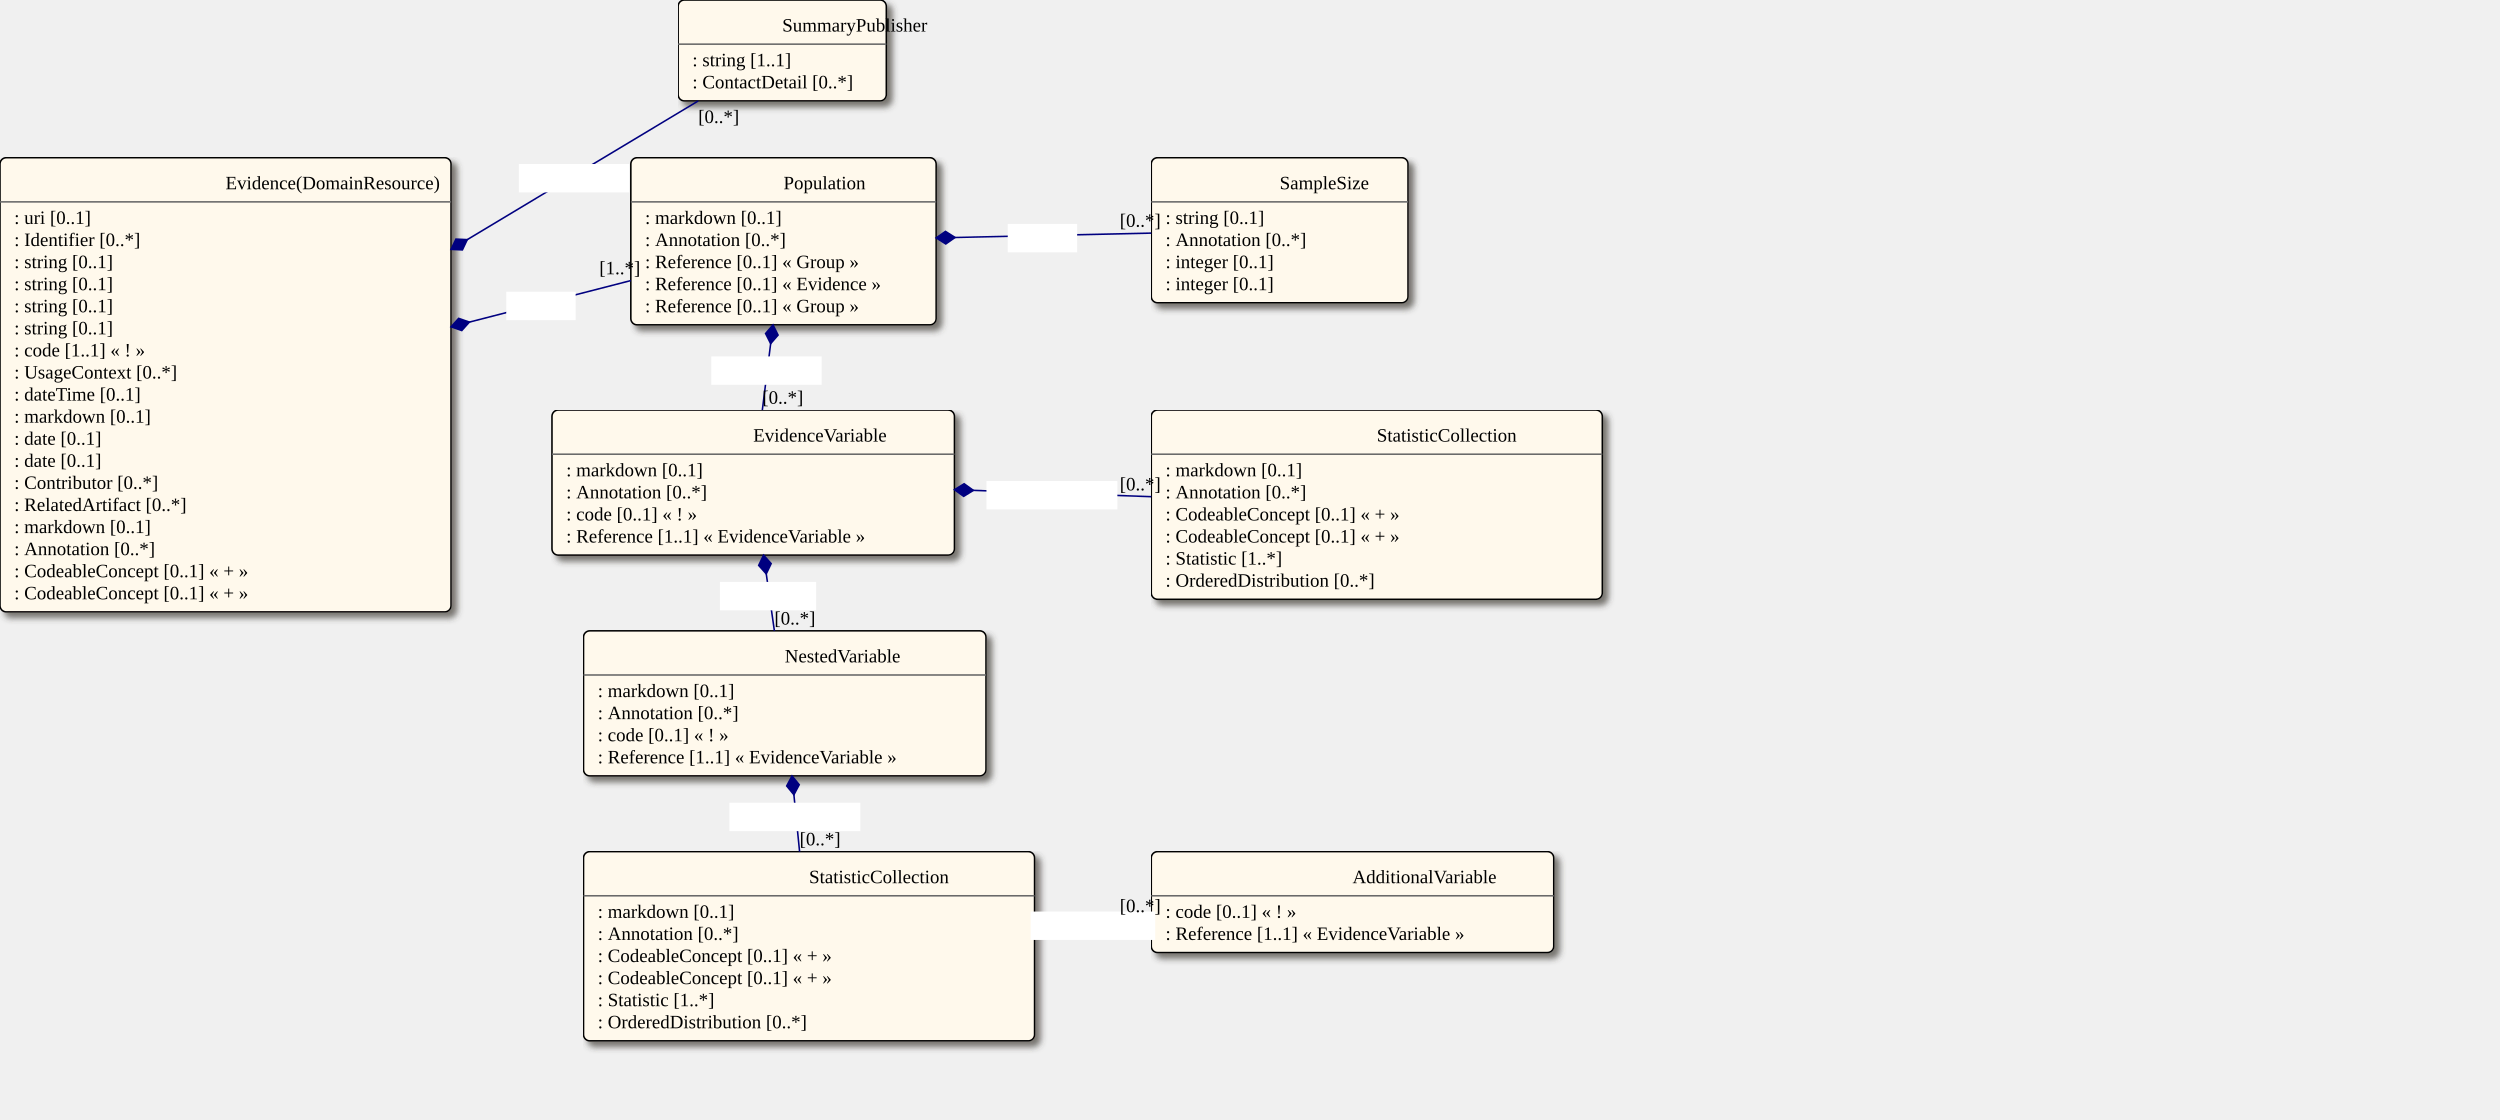
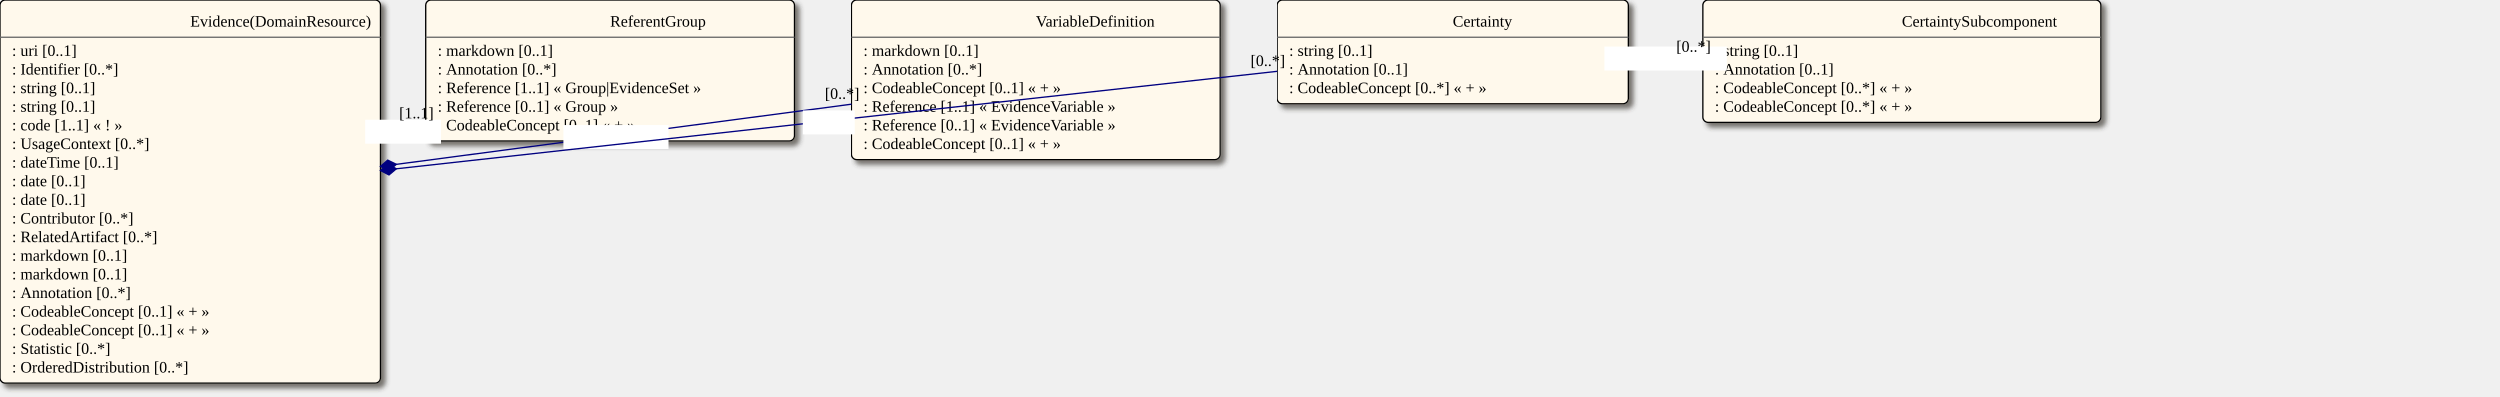
- <svg xmlns="http://www.w3.org/2000/svg" xmlns:xlink="http://www.w3.org/1999/xlink" id="n180" version="1.1" width="1585.2" height="710.0">
+ <svg xmlns="http://www.w3.org/2000/svg" xmlns:xlink="http://www.w3.org/1999/xlink" id="n132" version="1.1" width="1879.2" height="298.0">
  <defs>
    <filter id="shadow1" x="0" y="0" width="200%" height="200%">
      <feOffset result="offOut" in="SourceGraphic" dx="3" dy="3" />
      <feColorMatrix result="matrixOut" in="offOut" type="matrix" values="0.2 0 0 0 0 0 0.2 0 0 0 0 0 0.2 0 0 0 0 0 1 0" />
      <feGaussianBlur result="blurOut" in="matrixOut" stdDeviation="2" />
      <feBlend in="SourceGraphic" in2="blurOut" mode="normal" />
    </filter>
  </defs>
-   <g id="n181">
-     <rect id="Evidence" x="0.0" y="100.0" rx="4" ry="4" width="286.0" height="288.0" filter="url(#shadow1)" style="fill:#fff9ec;stroke:black;stroke-width:1" />
-     <line id="n182" x1="0.0" y1="128.0" x2="286.0" y2="128.0" style="stroke:dimgrey;stroke-width:1" />
-     <text id="n183" x="143.0" y="120.0" fill="black" class="diagram-class-title  diagram-class-resource">Evidence<tspan class="diagram-class-title-link"> (<a id="n184" xlink:href="domainresource.html" class="diagram-class-reference">DomainResource</a>)</tspan>
+   <g id="n133">
+     <rect id="Evidence" x="0.0" y="0.0" rx="4" ry="4" width="286.0" height="288.0" filter="url(#shadow1)" style="fill:#fff9ec;stroke:black;stroke-width:1" />
+     <line id="n134" x1="0.0" y1="28.0" x2="286.0" y2="28.0" style="stroke:dimgrey;stroke-width:1" />
+     <text id="n135" x="143.0" y="20.0" fill="black" class="diagram-class-title  diagram-class-resource">Evidence<tspan class="diagram-class-title-link"> (<a id="n136" xlink:href="domainresource.html" class="diagram-class-reference">DomainResource</a>)</tspan>
    </text>
-     <text id="n185" x="6.0" y="142.0" fill="black" class="diagram-class-detail">
-       <a id="n186" xlink:href="evidence-definitions.html#Evidence.url" /> : <a id="n187" xlink:href="datatypes.html#uri">uri</a> [0..1]</text>
-     <text id="n191" x="6.0" y="156.0" fill="black" class="diagram-class-detail">
-       <a id="n192" xlink:href="evidence-definitions.html#Evidence.identifier" /> : <a id="n193" xlink:href="datatypes.html#Identifier">Identifier</a> [0..*]</text>
-     <text id="n197" x="6.0" y="170.0" fill="black" class="diagram-class-detail">
-       <a id="n198" xlink:href="evidence-definitions.html#Evidence.version" /> : <a id="n199" xlink:href="datatypes.html#string">string</a> [0..1]</text>
-     <text id="n203" x="6.0" y="184.0" fill="black" class="diagram-class-detail">
-       <a id="n204" xlink:href="evidence-definitions.html#Evidence.title" /> : <a id="n205" xlink:href="datatypes.html#string">string</a> [0..1]</text>
-     <text id="n209" x="6.0" y="198.0" fill="black" class="diagram-class-detail">
-       <a id="n210" xlink:href="evidence-definitions.html#Evidence.shortTitle" /> : <a id="n211" xlink:href="datatypes.html#string">string</a> [0..1]</text>
-     <text id="n215" x="6.0" y="212.0" fill="black" class="diagram-class-detail">
-       <a id="n216" xlink:href="evidence-definitions.html#Evidence.subTitle" /> : <a id="n217" xlink:href="datatypes.html#string">string</a> [0..1]</text>
-     <text id="n221" x="6.0" y="226.0" fill="black" class="diagram-class-detail">
-       <a id="n222" xlink:href="evidence-definitions.html#Evidence.status" /> : <a id="n223" xlink:href="datatypes.html#code">code</a> [1..1] « <a id="n224" xlink:href="valueset-publication-status.html" />! »</text>
-     <text id="n231" x="6.0" y="240.0" fill="black" class="diagram-class-detail">
-       <a id="n232" xlink:href="evidence-definitions.html#Evidence.useContext" /> : <a id="n233" xlink:href="metadatatypes.html#UsageContext">UsageContext</a> [0..*]</text>
-     <text id="n237" x="6.0" y="254.0" fill="black" class="diagram-class-detail">
-       <a id="n238" xlink:href="evidence-definitions.html#Evidence.date" /> : <a id="n239" xlink:href="datatypes.html#dateTime">dateTime</a> [0..1]</text>
-     <text id="n243" x="6.0" y="268.0" fill="black" class="diagram-class-detail">
-       <a id="n244" xlink:href="evidence-definitions.html#Evidence.copyright" /> : <a id="n245" xlink:href="datatypes.html#markdown">markdown</a> [0..1]</text>
-     <text id="n249" x="6.0" y="282.0" fill="black" class="diagram-class-detail">
-       <a id="n250" xlink:href="evidence-definitions.html#Evidence.approvalDate" /> : <a id="n251" xlink:href="datatypes.html#date">date</a> [0..1]</text>
-     <text id="n255" x="6.0" y="296.0" fill="black" class="diagram-class-detail">
-       <a id="n256" xlink:href="evidence-definitions.html#Evidence.lastReviewDate" /> : <a id="n257" xlink:href="datatypes.html#date">date</a> [0..1]</text>
-     <text id="n261" x="6.0" y="310.0" fill="black" class="diagram-class-detail">
-       <a id="n262" xlink:href="evidence-definitions.html#Evidence.contributor" /> : <a id="n263" xlink:href="metadatatypes.html#Contributor">Contributor</a> [0..*]</text>
-     <text id="n267" x="6.0" y="324.0" fill="black" class="diagram-class-detail">
-       <a id="n268" xlink:href="evidence-definitions.html#Evidence.relatedArtifact" /> : <a id="n269" xlink:href="metadatatypes.html#RelatedArtifact">RelatedArtifact</a> [0..*]</text>
-     <text id="n273" x="6.0" y="338.0" fill="black" class="diagram-class-detail">
-       <a id="n274" xlink:href="evidence-definitions.html#Evidence.description" /> : <a id="n275" xlink:href="datatypes.html#markdown">markdown</a> [0..1]</text>
-     <text id="n279" x="6.0" y="352.0" fill="black" class="diagram-class-detail">
-       <a id="n280" xlink:href="evidence-definitions.html#Evidence.note" /> : <a id="n281" xlink:href="datatypes.html#Annotation">Annotation</a> [0..*]</text>
-     <text id="n285" x="6.0" y="366.0" fill="black" class="diagram-class-detail">
-       <a id="n286" xlink:href="evidence-definitions.html#Evidence.synthesisType" /> : <a id="n287" xlink:href="datatypes.html#CodeableConcept">CodeableConcept</a> [0..1] « <a id="n288" xlink:href="valueset-synthesis-type.html" />+ »</text>
-     <text id="n295" x="6.0" y="380.0" fill="black" class="diagram-class-detail">
-       <a id="n296" xlink:href="evidence-definitions.html#Evidence.studyType" /> : <a id="n297" xlink:href="datatypes.html#CodeableConcept">CodeableConcept</a> [0..1] « <a id="n298" xlink:href="valueset-study-type.html" />+ »</text>
+     <text id="n137" x="6.0" y="42.0" fill="black" class="diagram-class-detail">
+       <a id="n138" xlink:href="evidence-definitions.html#Evidence.url" /> : <a id="n139" xlink:href="datatypes.html#uri">uri</a> [0..1]</text>
+     <text id="n143" x="6.0" y="56.0" fill="black" class="diagram-class-detail">
+       <a id="n144" xlink:href="evidence-definitions.html#Evidence.identifier" /> : <a id="n145" xlink:href="datatypes.html#Identifier">Identifier</a> [0..*]</text>
+     <text id="n149" x="6.0" y="70.0" fill="black" class="diagram-class-detail">
+       <a id="n150" xlink:href="evidence-definitions.html#Evidence.version" /> : <a id="n151" xlink:href="datatypes.html#string">string</a> [0..1]</text>
+     <text id="n155" x="6.0" y="84.0" fill="black" class="diagram-class-detail">
+       <a id="n156" xlink:href="evidence-definitions.html#Evidence.title" /> : <a id="n157" xlink:href="datatypes.html#string">string</a> [0..1]</text>
+     <text id="n161" x="6.0" y="98.0" fill="black" class="diagram-class-detail">
+       <a id="n162" xlink:href="evidence-definitions.html#Evidence.status" /> : <a id="n163" xlink:href="datatypes.html#code">code</a> [1..1] « <a id="n164" xlink:href="valueset-publication-status.html" />! »</text>
+     <text id="n171" x="6.0" y="112.0" fill="black" class="diagram-class-detail">
+       <a id="n172" xlink:href="evidence-definitions.html#Evidence.useContext" /> : <a id="n173" xlink:href="metadatatypes.html#UsageContext">UsageContext</a> [0..*]</text>
+     <text id="n177" x="6.0" y="126.0" fill="black" class="diagram-class-detail">
+       <a id="n178" xlink:href="evidence-definitions.html#Evidence.date" /> : <a id="n179" xlink:href="datatypes.html#dateTime">dateTime</a> [0..1]</text>
+     <text id="n183" x="6.0" y="140.0" fill="black" class="diagram-class-detail">
+       <a id="n184" xlink:href="evidence-definitions.html#Evidence.approvalDate" /> : <a id="n185" xlink:href="datatypes.html#date">date</a> [0..1]</text>
+     <text id="n189" x="6.0" y="154.0" fill="black" class="diagram-class-detail">
+       <a id="n190" xlink:href="evidence-definitions.html#Evidence.lastReviewDate" /> : <a id="n191" xlink:href="datatypes.html#date">date</a> [0..1]</text>
+     <text id="n195" x="6.0" y="168.0" fill="black" class="diagram-class-detail">
+       <a id="n196" xlink:href="evidence-definitions.html#Evidence.contributor" /> : <a id="n197" xlink:href="metadatatypes.html#Contributor">Contributor</a> [0..*]</text>
+     <text id="n201" x="6.0" y="182.0" fill="black" class="diagram-class-detail">
+       <a id="n202" xlink:href="evidence-definitions.html#Evidence.relatedArtifact" /> : <a id="n203" xlink:href="metadatatypes.html#RelatedArtifact">RelatedArtifact</a> [0..*]</text>
+     <text id="n207" x="6.0" y="196.0" fill="black" class="diagram-class-detail">
+       <a id="n208" xlink:href="evidence-definitions.html#Evidence.description" /> : <a id="n209" xlink:href="datatypes.html#markdown">markdown</a> [0..1]</text>
+     <text id="n213" x="6.0" y="210.0" fill="black" class="diagram-class-detail">
+       <a id="n214" xlink:href="evidence-definitions.html#Evidence.assertion" /> : <a id="n215" xlink:href="datatypes.html#markdown">markdown</a> [0..1]</text>
+     <text id="n219" x="6.0" y="224.0" fill="black" class="diagram-class-detail">
+       <a id="n220" xlink:href="evidence-definitions.html#Evidence.note" /> : <a id="n221" xlink:href="datatypes.html#Annotation">Annotation</a> [0..*]</text>
+     <text id="n225" x="6.0" y="238.0" fill="black" class="diagram-class-detail">
+       <a id="n226" xlink:href="evidence-definitions.html#Evidence.synthesisType" /> : <a id="n227" xlink:href="datatypes.html#CodeableConcept">CodeableConcept</a> [0..1] « <a id="n228" xlink:href="valueset-synthesis-type.html" />+ »</text>
+     <text id="n235" x="6.0" y="252.0" fill="black" class="diagram-class-detail">
+       <a id="n236" xlink:href="evidence-definitions.html#Evidence.studyType" /> : <a id="n237" xlink:href="datatypes.html#CodeableConcept">CodeableConcept</a> [0..1] « <a id="n238" xlink:href="valueset-study-type.html" />+ »</text>
+     <text id="n245" x="6.0" y="266.0" fill="black" class="diagram-class-detail">
+       <a id="n246" xlink:href="evidence-definitions.html#Evidence.statistic" /> : <a id="n247" xlink:href="datatypes.html#Statistic">Statistic</a> [0..*]</text>
+     <text id="n251" x="6.0" y="280.0" fill="black" class="diagram-class-detail">
+       <a id="n252" xlink:href="evidence-definitions.html#Evidence.distribution" /> : <a id="n253" xlink:href="datatypes.html#OrderedDistribution">OrderedDistribution</a> [0..*]</text>
  </g>
-   <g id="n305">
-     <rect id="Evidence.summaryPublisher" x="430.0" y="0.0" rx="4" ry="4" width="132.0" height="64.0" filter="url(#shadow1)" style="fill:#fff9ec;stroke:black;stroke-width:1" />
-     <line id="n306" x1="430.0" y1="28.0" x2="562.0" y2="28.0" style="stroke:dimgrey;stroke-width:1" />
-     <text id="n307" x="496.0" y="20.0" fill="black" class="diagram-class-title">SummaryPublisher</text>
-     <text id="n308" x="436.0" y="42.0" fill="black" class="diagram-class-detail">
-       <a id="n309" xlink:href="evidence-definitions.html#Evidence.summaryPublisher.name" /> : <a id="n310" xlink:href="datatypes.html#string">string</a> [1..1]</text>
-     <text id="n314" x="436.0" y="56.0" fill="black" class="diagram-class-detail">
-       <a id="n315" xlink:href="evidence-definitions.html#Evidence.summaryPublisher.contact" /> : <a id="n316" xlink:href="metadatatypes.html#ContactDetail">ContactDetail</a> [0..*]</text>
+   <g id="n257">
+     <rect id="Evidence.referentGroup" x="320.0" y="0.0" rx="4" ry="4" width="277.2" height="106.0" filter="url(#shadow1)" style="fill:#fff9ec;stroke:black;stroke-width:1" />
+     <line id="n258" x1="320.0" y1="28.0" x2="597.2" y2="28.0" style="stroke:dimgrey;stroke-width:1" />
+     <text id="n259" x="458.6" y="20.0" fill="black" class="diagram-class-title">ReferentGroup</text>
+     <text id="n260" x="326.0" y="42.0" fill="black" class="diagram-class-detail">
+       <a id="n261" xlink:href="evidence-definitions.html#Evidence.referentGroup.description" /> : <a id="n262" xlink:href="datatypes.html#markdown">markdown</a> [0..1]</text>
+     <text id="n266" x="326.0" y="56.0" fill="black" class="diagram-class-detail">
+       <a id="n267" xlink:href="evidence-definitions.html#Evidence.referentGroup.note" /> : <a id="n268" xlink:href="datatypes.html#Annotation">Annotation</a> [0..*]</text>
+     <text id="n272" x="326.0" y="70.0" fill="black" class="diagram-class-detail">
+       <a id="n273" xlink:href="evidence-definitions.html#Evidence.referentGroup.evidenceSource" /> : <a id="n274" xlink:href="references.html#Reference">Reference</a> [1..1] « <a id="n275" xlink:href="group.html#Group">Group</a>|<a id="n276" xlink:href="evidenceset.html#EvidenceSet">EvidenceSet</a> »</text>
+     <text id="n282" x="326.0" y="84.0" fill="black" class="diagram-class-detail">
+       <a id="n283" xlink:href="evidence-definitions.html#Evidence.referentGroup.intendedGroup" /> : <a id="n284" xlink:href="references.html#Reference">Reference</a> [0..1] « <a id="n285" xlink:href="group.html#Group">Group</a> »</text>
+     <text id="n290" x="326.0" y="98.0" fill="black" class="diagram-class-detail">
+       <a id="n291" xlink:href="evidence-definitions.html#Evidence.referentGroup.directnessMatch" /> : <a id="n292" xlink:href="datatypes.html#CodeableConcept">CodeableConcept</a> [0..1] « <a id="n293" xlink:href="valueset-directness.html" />+ »</text>
  </g>
-   <g id="n320">
-     <rect id="Evidence.population" x="400.0" y="100.0" rx="4" ry="4" width="193.6" height="106.0" filter="url(#shadow1)" style="fill:#fff9ec;stroke:black;stroke-width:1" />
-     <line id="n321" x1="400.0" y1="128.0" x2="593.6" y2="128.0" style="stroke:dimgrey;stroke-width:1" />
-     <text id="n322" x="496.8" y="120.0" fill="black" class="diagram-class-title">Population</text>
-     <text id="n323" x="406.0" y="142.0" fill="black" class="diagram-class-detail">
-       <a id="n324" xlink:href="evidence-definitions.html#Evidence.population.description" /> : <a id="n325" xlink:href="datatypes.html#markdown">markdown</a> [0..1]</text>
-     <text id="n329" x="406.0" y="156.0" fill="black" class="diagram-class-detail">
-       <a id="n330" xlink:href="evidence-definitions.html#Evidence.population.note" /> : <a id="n331" xlink:href="datatypes.html#Annotation">Annotation</a> [0..*]</text>
-     <text id="n335" x="406.0" y="170.0" fill="black" class="diagram-class-detail">
-       <a id="n336" xlink:href="evidence-definitions.html#Evidence.population.intendedCohort" /> : <a id="n337" xlink:href="references.html#Reference">Reference</a> [0..1] « <a id="n338" xlink:href="group.html#Group">Group</a> »</text>
-     <text id="n343" x="406.0" y="184.0" fill="black" class="diagram-class-detail">
-       <a id="n344" xlink:href="evidence-definitions.html#Evidence.population.sampleCohort" /> : <a id="n345" xlink:href="references.html#Reference">Reference</a> [0..1] « <a id="n346" xlink:href="evidence.html#Evidence">Evidence</a> »</text>
-     <text id="n351" x="406.0" y="198.0" fill="black" class="diagram-class-detail">
-       <a id="n352" xlink:href="evidence-definitions.html#Evidence.population.actualCohort" /> : <a id="n353" xlink:href="references.html#Reference">Reference</a> [0..1] « <a id="n354" xlink:href="group.html#Group">Group</a> »</text>
+   <g id="n300">
+     <rect id="Evidence.variableDefinition" x="640.0" y="0.0" rx="4" ry="4" width="277.2" height="120.0" filter="url(#shadow1)" style="fill:#fff9ec;stroke:black;stroke-width:1" />
+     <line id="n301" x1="640.0" y1="28.0" x2="917.2" y2="28.0" style="stroke:dimgrey;stroke-width:1" />
+     <text id="n302" x="778.6" y="20.0" fill="black" class="diagram-class-title">VariableDefinition</text>
+     <text id="n303" x="646.0" y="42.0" fill="black" class="diagram-class-detail">
+       <a id="n304" xlink:href="evidence-definitions.html#Evidence.variableDefinition.description" /> : <a id="n305" xlink:href="datatypes.html#markdown">markdown</a> [0..1]</text>
+     <text id="n309" x="646.0" y="56.0" fill="black" class="diagram-class-detail">
+       <a id="n310" xlink:href="evidence-definitions.html#Evidence.variableDefinition.note" /> : <a id="n311" xlink:href="datatypes.html#Annotation">Annotation</a> [0..*]</text>
+     <text id="n315" x="646.0" y="70.0" fill="black" class="diagram-class-detail">
+       <a id="n316" xlink:href="evidence-definitions.html#Evidence.variableDefinition.variableRole" /> : <a id="n317" xlink:href="datatypes.html#CodeableConcept">CodeableConcept</a> [0..1] « <a id="n318" xlink:href="valueset-variable-role.html" />+ »</text>
+     <text id="n325" x="646.0" y="84.0" fill="black" class="diagram-class-detail">
+       <a id="n326" xlink:href="evidence-definitions.html#Evidence.variableDefinition.actualDefinition" /> : <a id="n327" xlink:href="references.html#Reference">Reference</a> [1..1] « <a id="n328" xlink:href="evidencevariable.html#EvidenceVariable">EvidenceVariable</a> »</text>
+     <text id="n333" x="646.0" y="98.0" fill="black" class="diagram-class-detail">
+       <a id="n334" xlink:href="evidence-definitions.html#Evidence.variableDefinition.intendedDefinition" /> : <a id="n335" xlink:href="references.html#Reference">Reference</a> [0..1] « <a id="n336" xlink:href="evidencevariable.html#EvidenceVariable">EvidenceVariable</a> »</text>
+     <text id="n341" x="646.0" y="112.0" fill="black" class="diagram-class-detail">
+       <a id="n342" xlink:href="evidence-definitions.html#Evidence.variableDefinition.directnessMatch" /> : <a id="n343" xlink:href="datatypes.html#CodeableConcept">CodeableConcept</a> [0..1] « <a id="n344" xlink:href="valueset-directness.html" />+ »</text>
  </g>
-   <g id="n359">
-     <rect id="Evidence.population.sampleSize" x="730.0" y="100.0" rx="4" ry="4" width="162.8" height="92.0" filter="url(#shadow1)" style="fill:#fff9ec;stroke:black;stroke-width:1" />
-     <line id="n360" x1="730.0" y1="128.0" x2="892.8" y2="128.0" style="stroke:dimgrey;stroke-width:1" />
-     <text id="n361" x="811.4" y="120.0" fill="black" class="diagram-class-title">SampleSize</text>
-     <text id="n362" x="736.0" y="142.0" fill="black" class="diagram-class-detail">
-       <a id="n363" xlink:href="evidence-definitions.html#Evidence.population.sampleSize.description" /> : <a id="n364" xlink:href="datatypes.html#string">string</a> [0..1]</text>
-     <text id="n368" x="736.0" y="156.0" fill="black" class="diagram-class-detail">
-       <a id="n369" xlink:href="evidence-definitions.html#Evidence.population.sampleSize.note" /> : <a id="n370" xlink:href="datatypes.html#Annotation">Annotation</a> [0..*]</text>
-     <text id="n374" x="736.0" y="170.0" fill="black" class="diagram-class-detail">
-       <a id="n375" xlink:href="evidence-definitions.html#Evidence.population.sampleSize.numberOfStudies" /> : <a id="n376" xlink:href="datatypes.html#integer">integer</a> [0..1]</text>
-     <text id="n380" x="736.0" y="184.0" fill="black" class="diagram-class-detail">
-       <a id="n381" xlink:href="evidence-definitions.html#Evidence.population.sampleSize.numberOfParticipants" /> : <a id="n382" xlink:href="datatypes.html#integer">integer</a> [0..1]</text>
+   <g id="n351">
+     <rect id="Evidence.certainty" x="960.0" y="0.0" rx="4" ry="4" width="264.0" height="78.0" filter="url(#shadow1)" style="fill:#fff9ec;stroke:black;stroke-width:1" />
+     <line id="n352" x1="960.0" y1="28.0" x2="1224.0" y2="28.0" style="stroke:dimgrey;stroke-width:1" />
+     <text id="n353" x="1092.0" y="20.0" fill="black" class="diagram-class-title">Certainty</text>
+     <text id="n354" x="966.0" y="42.0" fill="black" class="diagram-class-detail">
+       <a id="n355" xlink:href="evidence-definitions.html#Evidence.certainty.description" /> : <a id="n356" xlink:href="datatypes.html#string">string</a> [0..1]</text>
+     <text id="n360" x="966.0" y="56.0" fill="black" class="diagram-class-detail">
+       <a id="n361" xlink:href="evidence-definitions.html#Evidence.certainty.note" /> : <a id="n362" xlink:href="datatypes.html#Annotation">Annotation</a> [0..1]</text>
+     <text id="n366" x="966.0" y="70.0" fill="black" class="diagram-class-detail">
+       <a id="n367" xlink:href="evidence-definitions.html#Evidence.certainty.rating" /> : <a id="n368" xlink:href="datatypes.html#CodeableConcept">CodeableConcept</a> [0..*] « <a id="n369" xlink:href="valueset-certainty-rating.html" />+ »</text>
  </g>
-   <g id="n386">
-     <rect id="Evidence.population.evidenceVariable" x="350.0" y="260.0" rx="4" ry="4" width="255.2" height="92.0" filter="url(#shadow1)" style="fill:#fff9ec;stroke:black;stroke-width:1" />
-     <line id="n387" x1="350.0" y1="288.0" x2="605.2" y2="288.0" style="stroke:dimgrey;stroke-width:1" />
-     <text id="n388" x="477.6" y="280.0" fill="black" class="diagram-class-title">EvidenceVariable</text>
-     <text id="n389" x="356.0" y="302.0" fill="black" class="diagram-class-detail">
-       <a id="n390" xlink:href="evidence-definitions.html#Evidence.population.evidenceVariable.description" /> : <a id="n391" xlink:href="datatypes.html#markdown">markdown</a> [0..1]</text>
-     <text id="n395" x="356.0" y="316.0" fill="black" class="diagram-class-detail">
-       <a id="n396" xlink:href="evidence-definitions.html#Evidence.population.evidenceVariable.note" /> : <a id="n397" xlink:href="datatypes.html#Annotation">Annotation</a> [0..*]</text>
-     <text id="n401" x="356.0" y="330.0" fill="black" class="diagram-class-detail">
-       <a id="n402" xlink:href="evidence-definitions.html#Evidence.population.evidenceVariable.variableRole" /> : <a id="n403" xlink:href="datatypes.html#code">code</a> [0..1] « <a id="n404" xlink:href="valueset-variable-role.html" />! »</text>
-     <text id="n411" x="356.0" y="344.0" fill="black" class="diagram-class-detail">
-       <a id="n412" xlink:href="evidence-definitions.html#Evidence.population.evidenceVariable.variableDefinition" /> : <a id="n413" xlink:href="references.html#Reference">Reference</a> [1..1] « <a id="n414" xlink:href="evidencevariable.html#EvidenceVariable">EvidenceVariable</a> »</text>
+   <g id="n376">
+     <rect id="Evidence.certainty.certaintySubcomponent" x="1280.0" y="0.0" rx="4" ry="4" width="299.2" height="92.0" filter="url(#shadow1)" style="fill:#fff9ec;stroke:black;stroke-width:1" />
+     <line id="n377" x1="1280.0" y1="28.0" x2="1579.2" y2="28.0" style="stroke:dimgrey;stroke-width:1" />
+     <text id="n378" x="1429.6" y="20.0" fill="black" class="diagram-class-title">CertaintySubcomponent</text>
+     <text id="n379" x="1286.0" y="42.0" fill="black" class="diagram-class-detail">
+       <a id="n380" xlink:href="evidence-definitions.html#Evidence.certainty.certaintySubcomponent.description" /> : <a id="n381" xlink:href="datatypes.html#string">string</a> [0..1]</text>
+     <text id="n385" x="1286.0" y="56.0" fill="black" class="diagram-class-detail">
+       <a id="n386" xlink:href="evidence-definitions.html#Evidence.certainty.certaintySubcomponent.note" /> : <a id="n387" xlink:href="datatypes.html#Annotation">Annotation</a> [0..1]</text>
+     <text id="n391" x="1286.0" y="70.0" fill="black" class="diagram-class-detail">
+       <a id="n392" xlink:href="evidence-definitions.html#Evidence.certainty.certaintySubcomponent.type" /> : <a id="n393" xlink:href="datatypes.html#CodeableConcept">CodeableConcept</a> [0..*] « <a id="n394" xlink:href="valueset-certainty-subcomponent-type.html" />+ »</text>
+     <text id="n401" x="1286.0" y="84.0" fill="black" class="diagram-class-detail">
+       <a id="n402" xlink:href="evidence-definitions.html#Evidence.certainty.certaintySubcomponent.rating" /> : <a id="n403" xlink:href="datatypes.html#CodeableConcept">CodeableConcept</a> [0..*] « <a id="n404" xlink:href="valueset-certainty-subcomponent-rating.html" />+ »</text>
  </g>
-   <g id="n419">
-     <rect id="Evidence.population.evidenceVariable.statisticCollection" x="730.0" y="260.0" rx="4" ry="4" width="286.0" height="120.0" filter="url(#shadow1)" style="fill:#fff9ec;stroke:black;stroke-width:1" />
-     <line id="n420" x1="730.0" y1="288.0" x2="1016.0" y2="288.0" style="stroke:dimgrey;stroke-width:1" />
-     <text id="n421" x="873.0" y="280.0" fill="black" class="diagram-class-title">StatisticCollection</text>
-     <text id="n422" x="736.0" y="302.0" fill="black" class="diagram-class-detail">
-       <a id="n423" xlink:href="evidence-definitions.html#Evidence.population.evidenceVariable.statisticCollection.description" /> : <a id="n424" xlink:href="datatypes.html#markdown">markdown</a> [0..1]</text>
-     <text id="n428" x="736.0" y="316.0" fill="black" class="diagram-class-detail">
-       <a id="n429" xlink:href="evidence-definitions.html#Evidence.population.evidenceVariable.statisticCollection.note" /> : <a id="n430" xlink:href="datatypes.html#Annotation">Annotation</a> [0..*]</text>
-     <text id="n434" x="736.0" y="330.0" fill="black" class="diagram-class-detail">
-       <a id="n435" xlink:href="evidence-definitions.html#Evidence.population.evidenceVariable.statisticCollection.synthesisType" /> : <a id="n436" xlink:href="datatypes.html#CodeableConcept">CodeableConcept</a> [0..1] « <a id="n437" xlink:href="valueset-synthesis-type.html" />+ »</text>
-     <text id="n444" x="736.0" y="344.0" fill="black" class="diagram-class-detail">
-       <a id="n445" xlink:href="evidence-definitions.html#Evidence.population.evidenceVariable.statisticCollection.studyType" /> : <a id="n446" xlink:href="datatypes.html#CodeableConcept">CodeableConcept</a> [0..1] « <a id="n447" xlink:href="valueset-study-type.html" />+ »</text>
-     <text id="n454" x="736.0" y="358.0" fill="black" class="diagram-class-detail">
-       <a id="n455" xlink:href="evidence-definitions.html#Evidence.population.evidenceVariable.statisticCollection.statistic" /> : <a id="n456" xlink:href="datatypes.html#Statistic">Statistic</a> [1..*]</text>
-     <text id="n460" x="736.0" y="372.0" fill="black" class="diagram-class-detail">
-       <a id="n461" xlink:href="evidence-definitions.html#Evidence.population.evidenceVariable.statisticCollection.distribution" /> : <a id="n462" xlink:href="datatypes.html#OrderedDistribution">OrderedDistribution</a> [0..*]</text>
-   </g>
-   <g id="n466">
-     <rect id="Evidence.population.evidenceVariable.nestedVariable" x="370.0" y="400.0" rx="4" ry="4" width="255.2" height="92.0" filter="url(#shadow1)" style="fill:#fff9ec;stroke:black;stroke-width:1" />
-     <line id="n467" x1="370.0" y1="428.0" x2="625.2" y2="428.0" style="stroke:dimgrey;stroke-width:1" />
-     <text id="n468" x="497.6" y="420.0" fill="black" class="diagram-class-title">NestedVariable</text>
-     <text id="n469" x="376.0" y="442.0" fill="black" class="diagram-class-detail">
-       <a id="n470" xlink:href="evidence-definitions.html#Evidence.population.evidenceVariable.nestedVariable.description" /> : <a id="n471" xlink:href="datatypes.html#markdown">markdown</a> [0..1]</text>
-     <text id="n475" x="376.0" y="456.0" fill="black" class="diagram-class-detail">
-       <a id="n476" xlink:href="evidence-definitions.html#Evidence.population.evidenceVariable.nestedVariable.note" /> : <a id="n477" xlink:href="datatypes.html#Annotation">Annotation</a> [0..*]</text>
-     <text id="n481" x="376.0" y="470.0" fill="black" class="diagram-class-detail">
-       <a id="n482" xlink:href="evidence-definitions.html#Evidence.population.evidenceVariable.nestedVariable.variableRole" /> : <a id="n483" xlink:href="datatypes.html#code">code</a> [0..1] « <a id="n484" xlink:href="valueset-variable-role.html" />! »</text>
-     <text id="n491" x="376.0" y="484.0" fill="black" class="diagram-class-detail">
-       <a id="n492" xlink:href="evidence-definitions.html#Evidence.population.evidenceVariable.nestedVariable.variableDefinition" /> : <a id="n493" xlink:href="references.html#Reference">Reference</a> [1..1] « <a id="n494" xlink:href="evidencevariable.html#EvidenceVariable">EvidenceVariable</a> »</text>
-   </g>
-   <g id="n499">
-     <rect id="Evidence.population.evidenceVariable.nestedVariable.statisticCollection" x="370.0" y="540.0" rx="4" ry="4" width="286.0" height="120.0" filter="url(#shadow1)" style="fill:#fff9ec;stroke:black;stroke-width:1" />
-     <line id="n500" x1="370.0" y1="568.0" x2="656.0" y2="568.0" style="stroke:dimgrey;stroke-width:1" />
-     <text id="n501" x="513.0" y="560.0" fill="black" class="diagram-class-title">StatisticCollection</text>
-     <text id="n502" x="376.0" y="582.0" fill="black" class="diagram-class-detail">
-       <a id="n503" xlink:href="evidence-definitions.html#Evidence.population.evidenceVariable.nestedVariable.statisticCollection.description" /> : <a id="n504" xlink:href="datatypes.html#markdown">markdown</a> [0..1]</text>
-     <text id="n508" x="376.0" y="596.0" fill="black" class="diagram-class-detail">
-       <a id="n509" xlink:href="evidence-definitions.html#Evidence.population.evidenceVariable.nestedVariable.statisticCollection.note" /> : <a id="n510" xlink:href="datatypes.html#Annotation">Annotation</a> [0..*]</text>
-     <text id="n514" x="376.0" y="610.0" fill="black" class="diagram-class-detail">
-       <a id="n515" xlink:href="evidence-definitions.html#Evidence.population.evidenceVariable.nestedVariable.statisticCollection.synthesisType" /> : <a id="n516" xlink:href="datatypes.html#CodeableConcept">CodeableConcept</a> [0..1] « <a id="n517" xlink:href="valueset-synthesis-type.html" />+ »</text>
-     <text id="n524" x="376.0" y="624.0" fill="black" class="diagram-class-detail">
-       <a id="n525" xlink:href="evidence-definitions.html#Evidence.population.evidenceVariable.nestedVariable.statisticCollection.studyType" /> : <a id="n526" xlink:href="datatypes.html#CodeableConcept">CodeableConcept</a> [0..1] « <a id="n527" xlink:href="valueset-study-type.html" />+ »</text>
-     <text id="n534" x="376.0" y="638.0" fill="black" class="diagram-class-detail">
-       <a id="n535" xlink:href="evidence-definitions.html#Evidence.population.evidenceVariable.nestedVariable.statisticCollection.statistic" /> : <a id="n536" xlink:href="datatypes.html#Statistic">Statistic</a> [1..*]</text>
-     <text id="n540" x="376.0" y="652.0" fill="black" class="diagram-class-detail">
-       <a id="n541" xlink:href="evidence-definitions.html#Evidence.population.evidenceVariable.nestedVariable.statisticCollection.distribution" /> : <a id="n542" xlink:href="datatypes.html#OrderedDistribution">OrderedDistribution</a> [0..*]</text>
-   </g>
-   <g id="n546">
-     <rect id="Evidence.population.evidenceVariable.nestedVariable.statisticCollection.additionalVariable" x="730.0" y="540.0" rx="4" ry="4" width="255.2" height="64.0" filter="url(#shadow1)" style="fill:#fff9ec;stroke:black;stroke-width:1" />
-     <line id="n547" x1="730.0" y1="568.0" x2="985.2" y2="568.0" style="stroke:dimgrey;stroke-width:1" />
-     <text id="n548" x="857.6" y="560.0" fill="black" class="diagram-class-title">AdditionalVariable</text>
-     <text id="n549" x="736.0" y="582.0" fill="black" class="diagram-class-detail">
-       <a id="n550" xlink:href="evidence-definitions.html#Evidence.population.evidenceVariable.nestedVariable.statisticCollection.additionalVariable.variableRole" /> : <a id="n551" xlink:href="datatypes.html#code">code</a> [0..1] « <a id="n552" xlink:href="valueset-variable-role.html" />! »</text>
-     <text id="n559" x="736.0" y="596.0" fill="black" class="diagram-class-detail">
-       <a id="n560" xlink:href="evidence-definitions.html#Evidence.population.evidenceVariable.nestedVariable.statisticCollection.additionalVariable.variableDefinition" /> : <a id="n561" xlink:href="references.html#Reference">Reference</a> [1..1] « <a id="n562" xlink:href="evidencevariable.html#EvidenceVariable">EvidenceVariable</a> »</text>
-   </g>
-   <line id="n567" x1="286.0" y1="158.119" x2="442.717" y2="64.0" style="stroke:navy;stroke-width:1" />
-   <polygon id="n568" points="286.0,158.119 292.0,162.119 298.0,158.119 292.0,154.119 286.0,158.119" style="fill:navy;stroke:navy;stroke-width:1" transform="rotate(-30.98762 286.0 158.119)" />
-   <rect id="n569" x="329.0" y="104.0" width="70.0" height="18.0" style="fill:white;stroke:black;stroke-width:0" />
-   <text id="n570" x="364.0" y="114.0" fill="black" class="diagram-class-linkage">
-     <a id="n571" xlink:href="evidence-definitions.html#Evidence.summaryPublisher" />
+   <line id="n411" x1="286.0" y1="102.767" x2="320.0" y2="92.964" style="stroke:navy;stroke-width:1" />
+   <polygon id="n412" points="286.0,102.767 292.0,106.767 298.0,102.767 292.0,98.767 286.0,102.767" style="fill:navy;stroke:navy;stroke-width:1" transform="rotate(-16.08437 286.0 102.7674)" />
+   <rect id="n413" x="274.5" y="90.0" width="57.0" height="18.0" style="fill:white;stroke:black;stroke-width:0" />
+   <text id="n414" x="303.0" y="100.0" fill="black" class="diagram-class-linkage">
+     <a id="n415" xlink:href="evidence-definitions.html#Evidence.referentGroup" />
  </text>
-   <text id="n572" x="442.717" y="78.0" fill="black" class="diagram-class-linkage">[0..*]</text>
-   <line id="n573" x1="593.6" y1="150.846" x2="730.0" y2="147.811" style="stroke:navy;stroke-width:1" />
-   <polygon id="n574" points="593.6,150.846 599.6,154.846 605.6,150.846 599.6,146.846 593.6,150.846" style="fill:navy;stroke:navy;stroke-width:1" transform="rotate(-1.274648 593.6 150.8462)" />
-   <rect id="n575" x="639.0" y="142.0" width="44.0" height="18.0" style="fill:white;stroke:black;stroke-width:0" />
-   <text id="n576" x="661.0" y="152.0" fill="black" class="diagram-class-linkage">
-     <a id="n577" xlink:href="evidence-definitions.html#Evidence.population.sampleSize" />
+   <text id="n416" x="300.0" y="88.964" fill="black" class="diagram-class-linkage">[1..1]</text>
+   <line id="n417" x1="286.0" y1="125.101" x2="640.0" y2="78.317" style="stroke:navy;stroke-width:1" />
+   <polygon id="n418" points="286.0,125.101 292.0,129.101 298.0,125.101 292.0,121.101 286.0,125.101" style="fill:navy;stroke:navy;stroke-width:1" transform="rotate(-7.528501 286.0 125.1013)" />
+   <rect id="n419" x="423.5" y="94.0" width="79.0" height="18.0" style="fill:white;stroke:black;stroke-width:0" />
+   <text id="n420" x="463.0" y="104.0" fill="black" class="diagram-class-linkage">
+     <a id="n421" xlink:href="evidence-definitions.html#Evidence.variableDefinition" />
  </text>
-   <text id="n578" x="710.0" y="143.811" fill="black" class="diagram-class-linkage">[0..*]</text>
-   <line id="n579" x1="605.2" y1="310.518" x2="730.0" y2="314.937" style="stroke:navy;stroke-width:1" />
-   <polygon id="n580" points="605.2,310.518 611.2,314.518 617.2,310.518 611.2,306.518 605.2,310.518" style="fill:navy;stroke:navy;stroke-width:1" transform="rotate(2.027835 605.2 310.518)" />
-   <rect id="n581" x="625.5" y="305.0" width="83.0" height="18.0" style="fill:white;stroke:black;stroke-width:0" />
-   <text id="n582" x="667.0" y="315.0" fill="black" class="diagram-class-linkage">
-     <a id="n583" xlink:href="evidence-definitions.html#Evidence.population.evidenceVariable.statisticCollection" />
+   <text id="n422" x="620.0" y="74.317" fill="black" class="diagram-class-linkage">[0..*]</text>
+   <line id="n423" x1="1224.0" y1="41.737" x2="1280.0" y2="42.898" style="stroke:navy;stroke-width:1" />
+   <polygon id="n424" points="1224.0,41.737 1230.0,45.737 1236.0,41.737 1230.0,37.737 1224.0,41.737" style="fill:navy;stroke:navy;stroke-width:1" transform="rotate(1.187835 1224.0 41.73697)" />
+   <rect id="n425" x="1206.0" y="35.0" width="92.0" height="18.0" style="fill:white;stroke:black;stroke-width:0" />
+   <text id="n426" x="1252.0" y="45.0" fill="black" class="diagram-class-linkage">
+     <a id="n427" xlink:href="evidence-definitions.html#Evidence.certainty.certaintySubcomponent" />
  </text>
-   <text id="n584" x="710.0" y="310.937" fill="black" class="diagram-class-linkage">[0..*]</text>
-   <line id="n585" x1="656.0" y1="588.381" x2="730.0" y2="582.368" style="stroke:navy;stroke-width:1" />
-   <polygon id="n586" points="656.0,588.381 662.0,592.381 668.0,588.381 662.0,584.381 656.0,588.381" style="fill:navy;stroke:navy;stroke-width:1" transform="rotate(-4.645285 656.0 588.3807)" />
-   <rect id="n587" x="653.5" y="578.0" width="79.0" height="18.0" style="fill:white;stroke:black;stroke-width:0" />
-   <text id="n588" x="693.0" y="588.0" fill="black" class="diagram-class-linkage">
-     <a id="n589" xlink:href="evidence-definitions.html#Evidence.population.evidenceVariable.nestedVariable.statisticCollection.additionalVariable" />
+   <text id="n428" x="1260.0" y="38.898" fill="black" class="diagram-class-linkage">[0..*]</text>
+   <line id="n429" x1="286.0" y1="128.178" x2="960.0" y2="53.605" style="stroke:navy;stroke-width:1" />
+   <polygon id="n430" points="286.0,128.178 292.0,132.178 298.0,128.178 292.0,124.178 286.0,128.178" style="fill:navy;stroke:navy;stroke-width:1" transform="rotate(-6.313684 286.0 128.1781)" />
+   <rect id="n431" x="603.5" y="83.0" width="39.0" height="18.0" style="fill:white;stroke:black;stroke-width:0" />
+   <text id="n432" x="623.0" y="93.0" fill="black" class="diagram-class-linkage">
+     <a id="n433" xlink:href="evidence-definitions.html#Evidence.certainty" />
  </text>
-   <text id="n590" x="710.0" y="578.368" fill="black" class="diagram-class-linkage">[0..*]</text>
-   <line id="n591" x1="502.2" y1="492.0" x2="507" y2="540.0" style="stroke:navy;stroke-width:1" />
-   <polygon id="n592" points="502.2,492.0 508.2,496.0 514.2,492.0 508.2,488.0 502.2,492.0" style="fill:navy;stroke:navy;stroke-width:1" transform="rotate(84.28941 502.2 492.0)" />
-   <rect id="n593" x="462.5" y="509.0" width="83.0" height="18.0" style="fill:white;stroke:black;stroke-width:0" />
-   <text id="n594" x="504.0" y="519.0" fill="black" class="diagram-class-linkage">
-     <a id="n595" xlink:href="evidence-definitions.html#Evidence.population.evidenceVariable.nestedVariable.statisticCollection" />
-   </text>
-   <text id="n596" x="507" y="536.0" fill="black" class="diagram-class-linkage">[0..*]</text>
-   <line id="n597" x1="484.171" y1="352.0" x2="491.029" y2="400.0" style="stroke:navy;stroke-width:1" />
-   <polygon id="n598" points="484.171,352.0 490.171,356.0 496.171,352.0 490.171,348.0 484.171,352.0" style="fill:navy;stroke:navy;stroke-width:1" transform="rotate(81.8699 484.1714 352.0)" />
-   <rect id="n599" x="456.5" y="369.0" width="61.0" height="18.0" style="fill:white;stroke:black;stroke-width:0" />
-   <text id="n600" x="487.0" y="379.0" fill="black" class="diagram-class-linkage">
-     <a id="n601" xlink:href="evidence-definitions.html#Evidence.population.evidenceVariable.nestedVariable" />
-   </text>
-   <text id="n602" x="491.029" y="396.0" fill="black" class="diagram-class-linkage">[0..*]</text>
-   <line id="n603" x1="490.149" y1="206.0" x2="483.373" y2="260.0" style="stroke:navy;stroke-width:1" />
-   <polygon id="n604" points="490.149,206.0 496.149,210.0 502.149,206.0 496.149,202.0 490.149,206.0" style="fill:navy;stroke:navy;stroke-width:1" transform="rotate(97.15267 490.149 206.0)" />
-   <rect id="n605" x="451.0" y="226.0" width="70.0" height="18.0" style="fill:white;stroke:black;stroke-width:0" />
-   <text id="n606" x="486.0" y="236.0" fill="black" class="diagram-class-linkage">
-     <a id="n607" xlink:href="evidence-definitions.html#Evidence.population.evidenceVariable" />
-   </text>
-   <text id="n608" x="483.373" y="256.0" fill="black" class="diagram-class-linkage">[0..*]</text>
-   <line id="n609" x1="286.0" y1="207.219" x2="400.0" y2="177.898" style="stroke:navy;stroke-width:1" />
-   <polygon id="n610" points="286.0,207.219 292.0,211.219 298.0,207.219 292.0,203.219 286.0,207.219" style="fill:navy;stroke:navy;stroke-width:1" transform="rotate(-14.42425 286.0 207.2193)" />
-   <rect id="n611" x="321.0" y="185.0" width="44.0" height="18.0" style="fill:white;stroke:black;stroke-width:0" />
-   <text id="n612" x="343.0" y="195.0" fill="black" class="diagram-class-linkage">
-     <a id="n613" xlink:href="evidence-definitions.html#Evidence.population" />
-   </text>
-   <text id="n614" x="380.0" y="173.898" fill="black" class="diagram-class-linkage">[1..*]</text>
+   <text id="n434" x="940.0" y="49.605" fill="black" class="diagram-class-linkage">[0..*]</text>
</svg>
